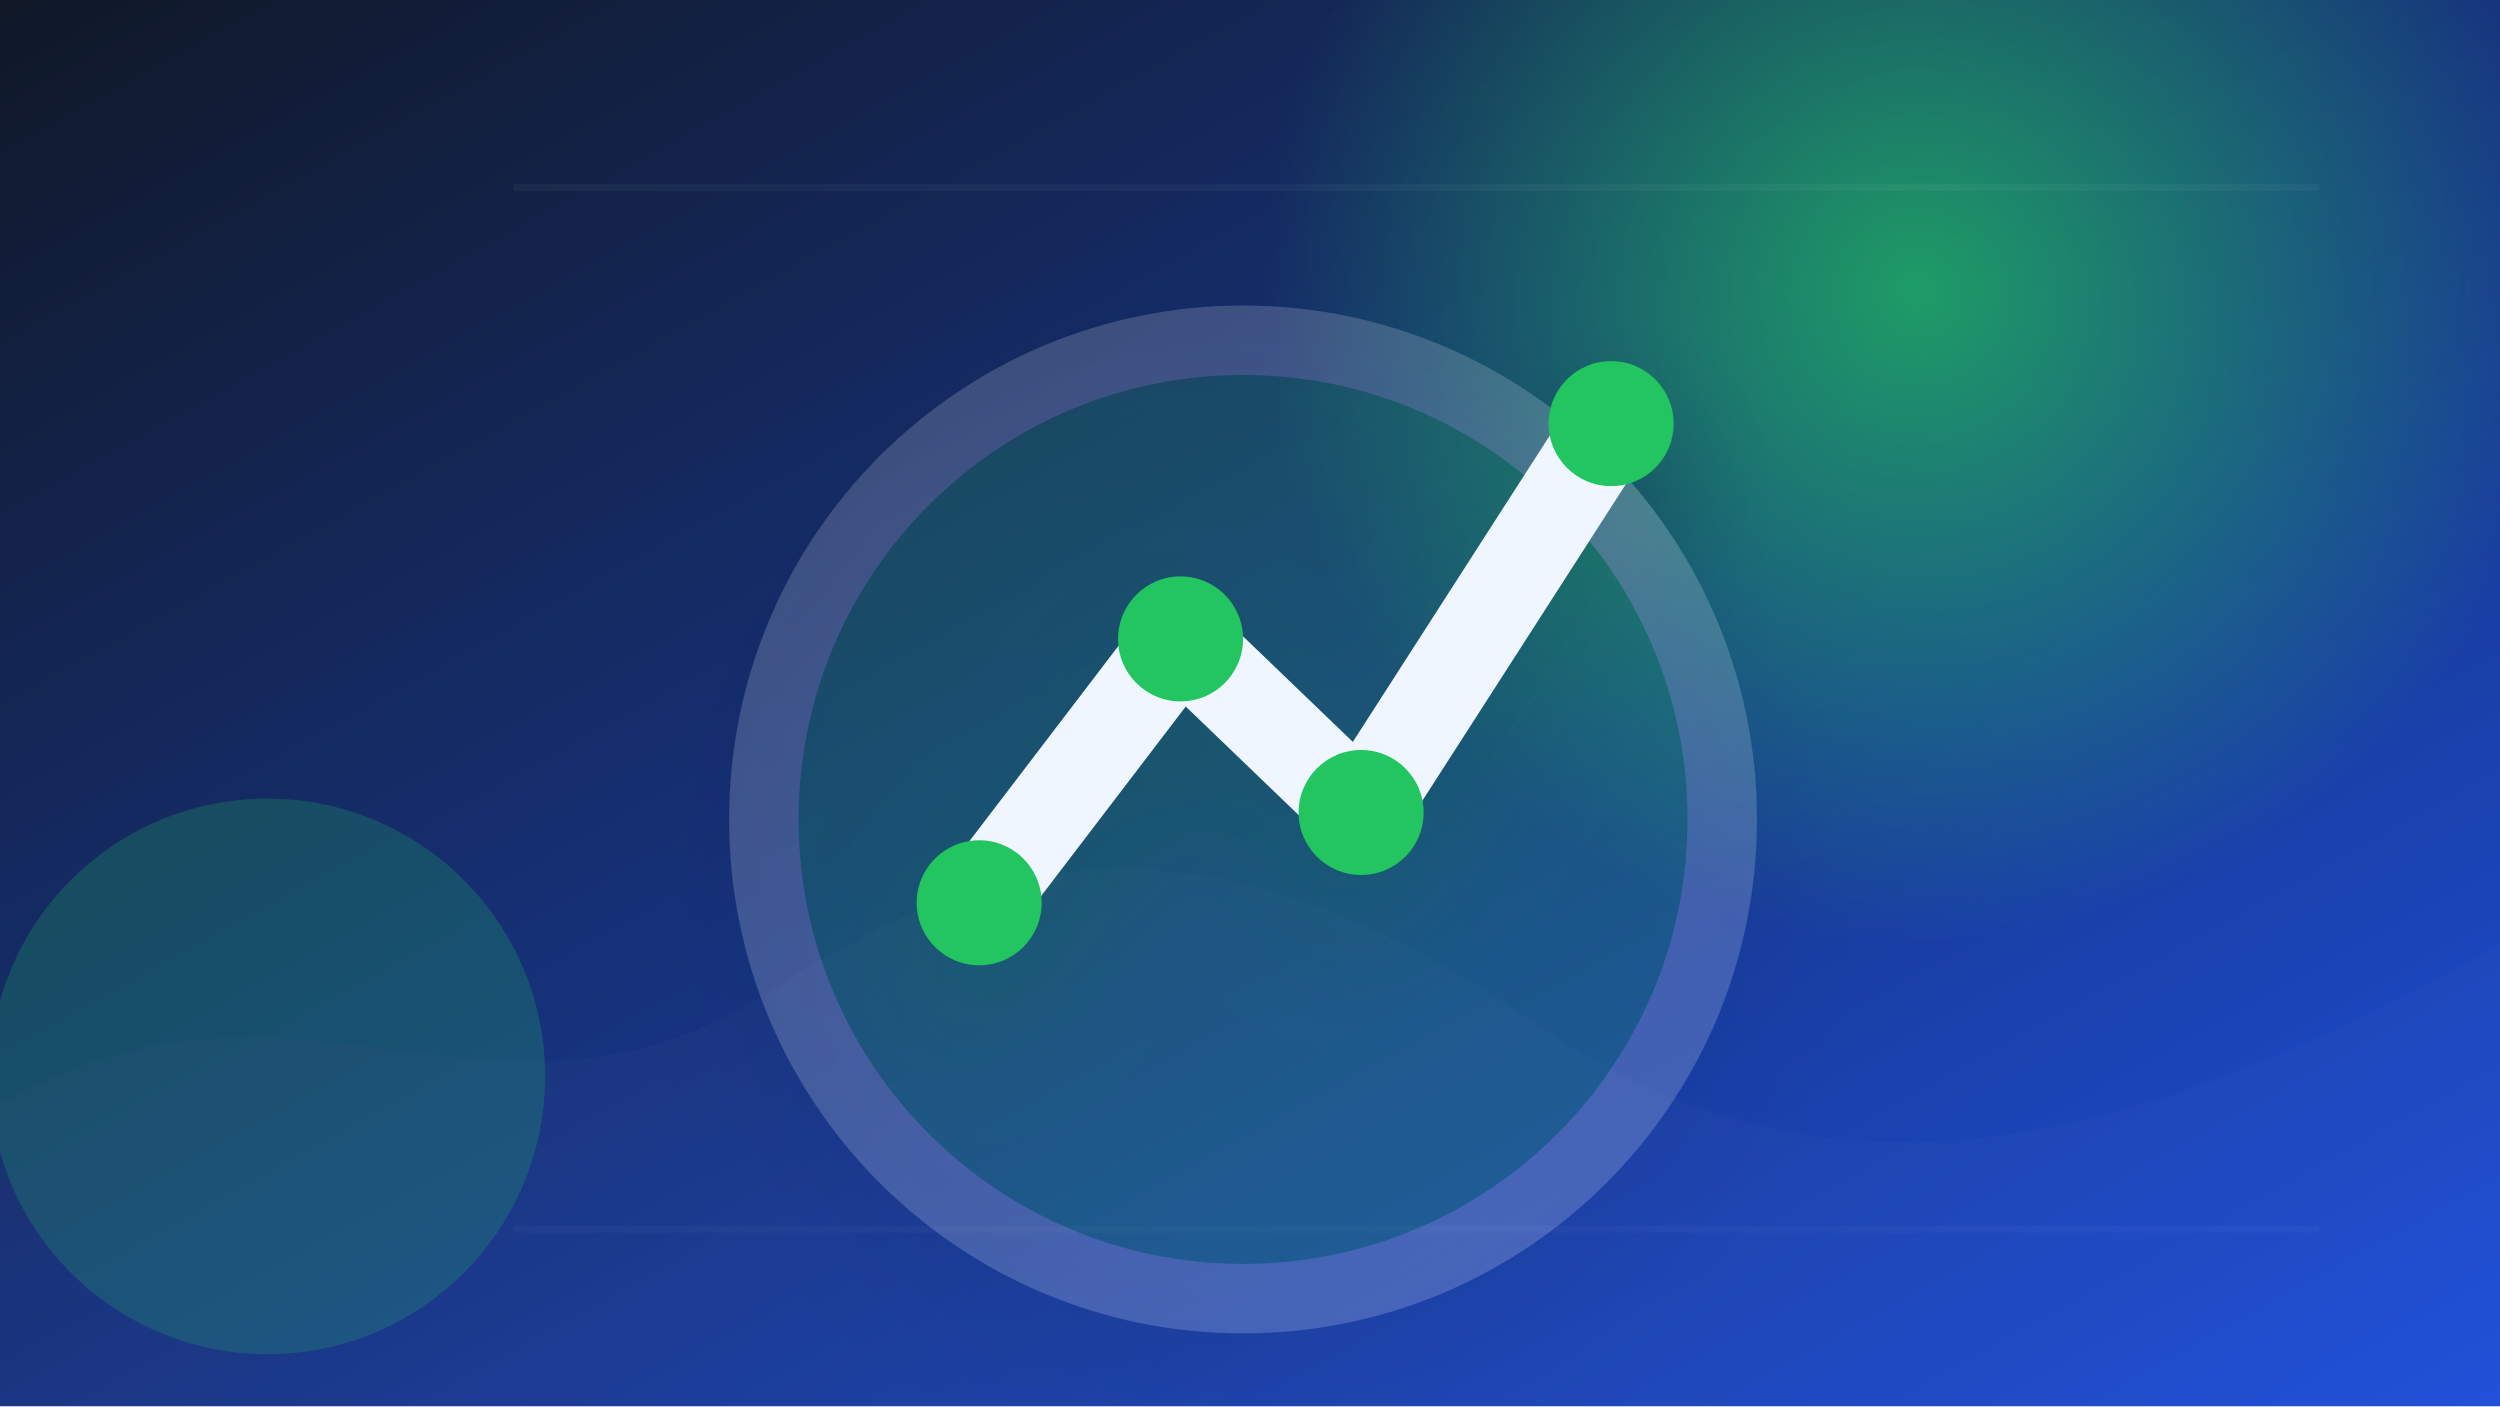
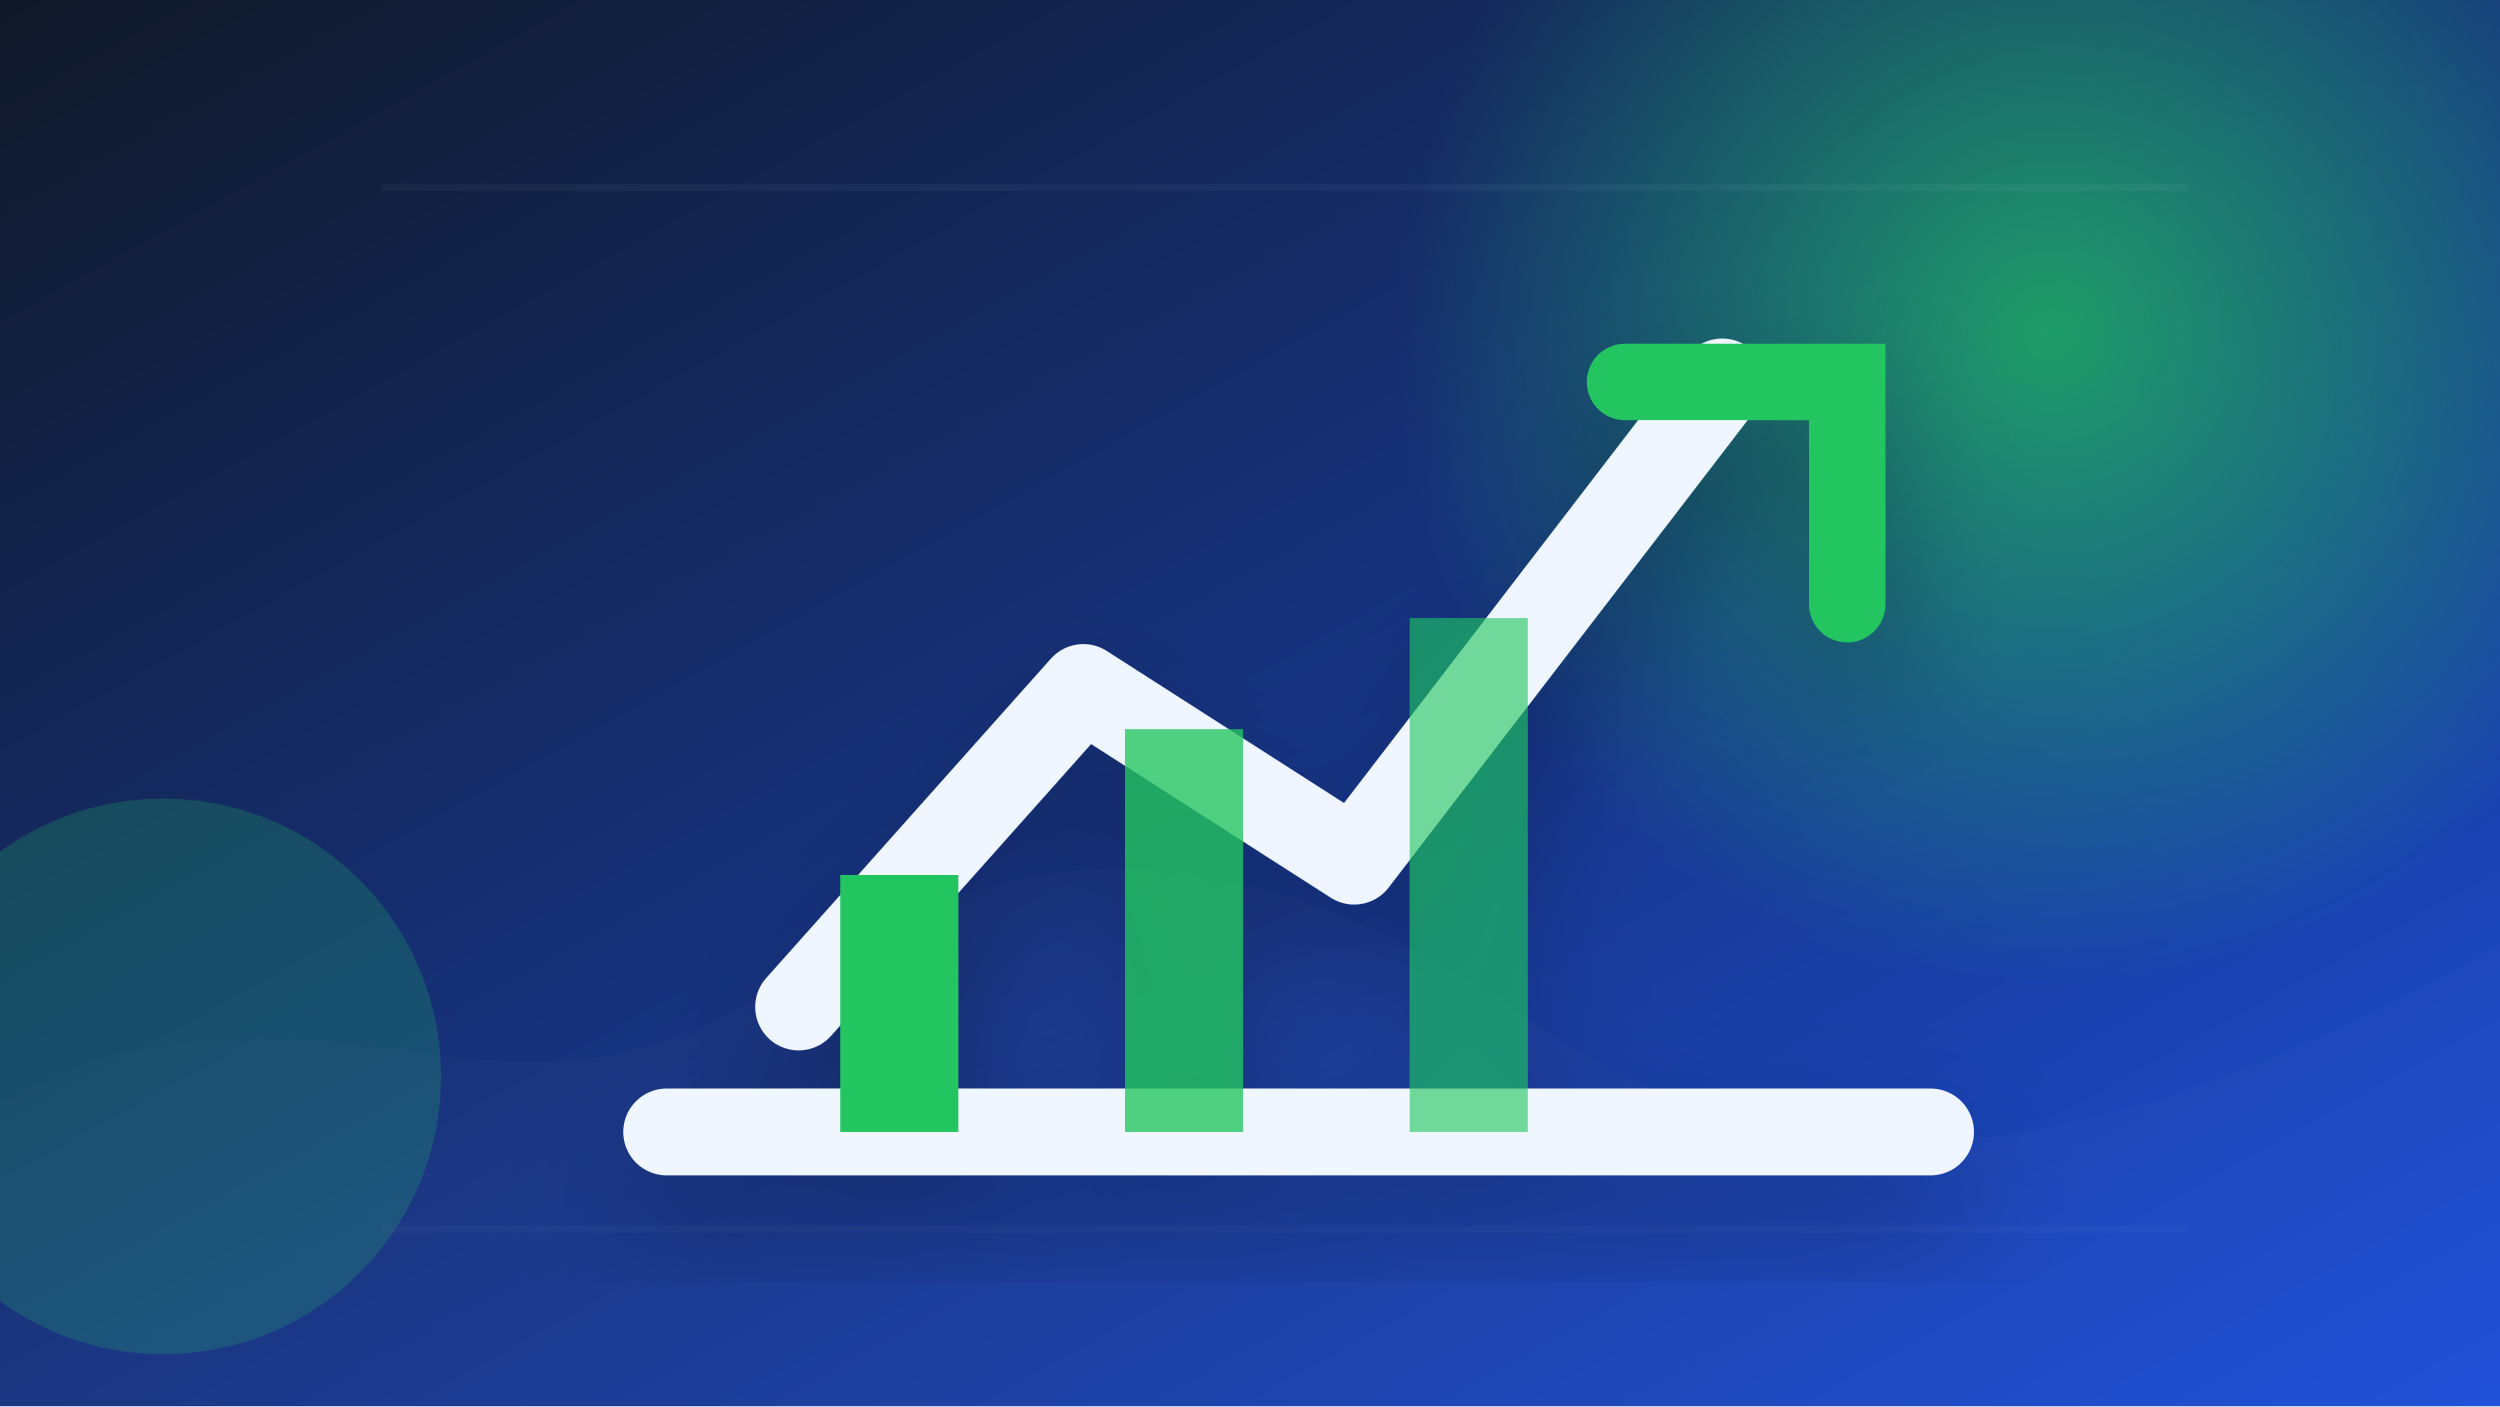
<svg xmlns="http://www.w3.org/2000/svg" width="720" height="405" viewBox="0 0 720 405">
  <defs>
    <linearGradient id="bg" x1="0" x2="1" y1="0" y2="1">
      <stop offset="0" stop-color="#101827" />
      <stop offset="1" stop-color="#1d4ed8" />
    </linearGradient>
    <radialGradient id="glow" cx="50%" cy="50%" r="50%">
      <stop offset="0" stop-color="#22c55e" stop-opacity=".72" />
      <stop offset="1" stop-color="#22c55e" stop-opacity="0" />
    </radialGradient>
    <filter id="shadow" x="-20%" y="-20%" width="140%" height="140%">
      <feDropShadow dx="0" dy="18" stdDeviation="18" flood-color="#000000" flood-opacity=".24" />
    </filter>
  </defs>
  <rect width="720" height="405" fill="url(#bg)" />
-   <circle cx="552" cy="83" r="190" fill="url(#glow)" />
+   <circle cx="591" cy="96" r="190" fill="url(#glow)" />
  <g opacity=".22">
-     <circle cx="77" cy="310" r="80" fill="#22c55e" />
+     <circle cx="47" cy="310" r="80" fill="#22c55e" />
    <path d="M0 318C88 268 142 338 224 284s146-38 220 12 156 44 276-24v133H0z" fill="#eff6ff" opacity=".08" />
-     <path d="M148 54h520" stroke="#eff6ff" stroke-width="2" opacity=".18" />
-     <path d="M148 354h520" stroke="#eff6ff" stroke-width="2" opacity=".14" />
+     <path d="M110 54h520" stroke="#eff6ff" stroke-width="2" opacity=".18" />
+     <path d="M110 354h520" stroke="#eff6ff" stroke-width="2" opacity=".14" />
  </g>
  <g filter="url(#shadow)">
-     <g transform="translate(198 76)">
-       <circle cx="160" cy="160" r="138" fill="#22c55e" opacity=".18" stroke="#eff6ff" stroke-width="20" />
-       <path d="M84 184l58-76 52 50 72-112" fill="none" stroke="#eff6ff" stroke-width="26" stroke-linecap="round" stroke-linejoin="round" />
-       <circle cx="84" cy="184" r="18" fill="#22c55e" />
-       <circle cx="142" cy="108" r="18" fill="#22c55e" />
-       <circle cx="194" cy="158" r="18" fill="#22c55e" />
-       <circle cx="266" cy="46" r="18" fill="#22c55e" />
+     <g transform="translate(164 92)">
+       <path d="M28 234h364M66 198l82-92 78 50 106-138" fill="none" stroke="#eff6ff" stroke-width="25" stroke-linecap="round" stroke-linejoin="round" />
+       <path d="M304 18h64v64" fill="none" stroke="#22c55e" stroke-width="22" stroke-linecap="round" />
+       <rect x="78" y="160" width="34" height="74" fill="#22c55e" />
+       <rect x="160" y="118" width="34" height="116" fill="#22c55e" opacity=".78" />
+       <rect x="242" y="86" width="34" height="148" fill="#22c55e" opacity=".62" />
    </g>
  </g>
</svg>
